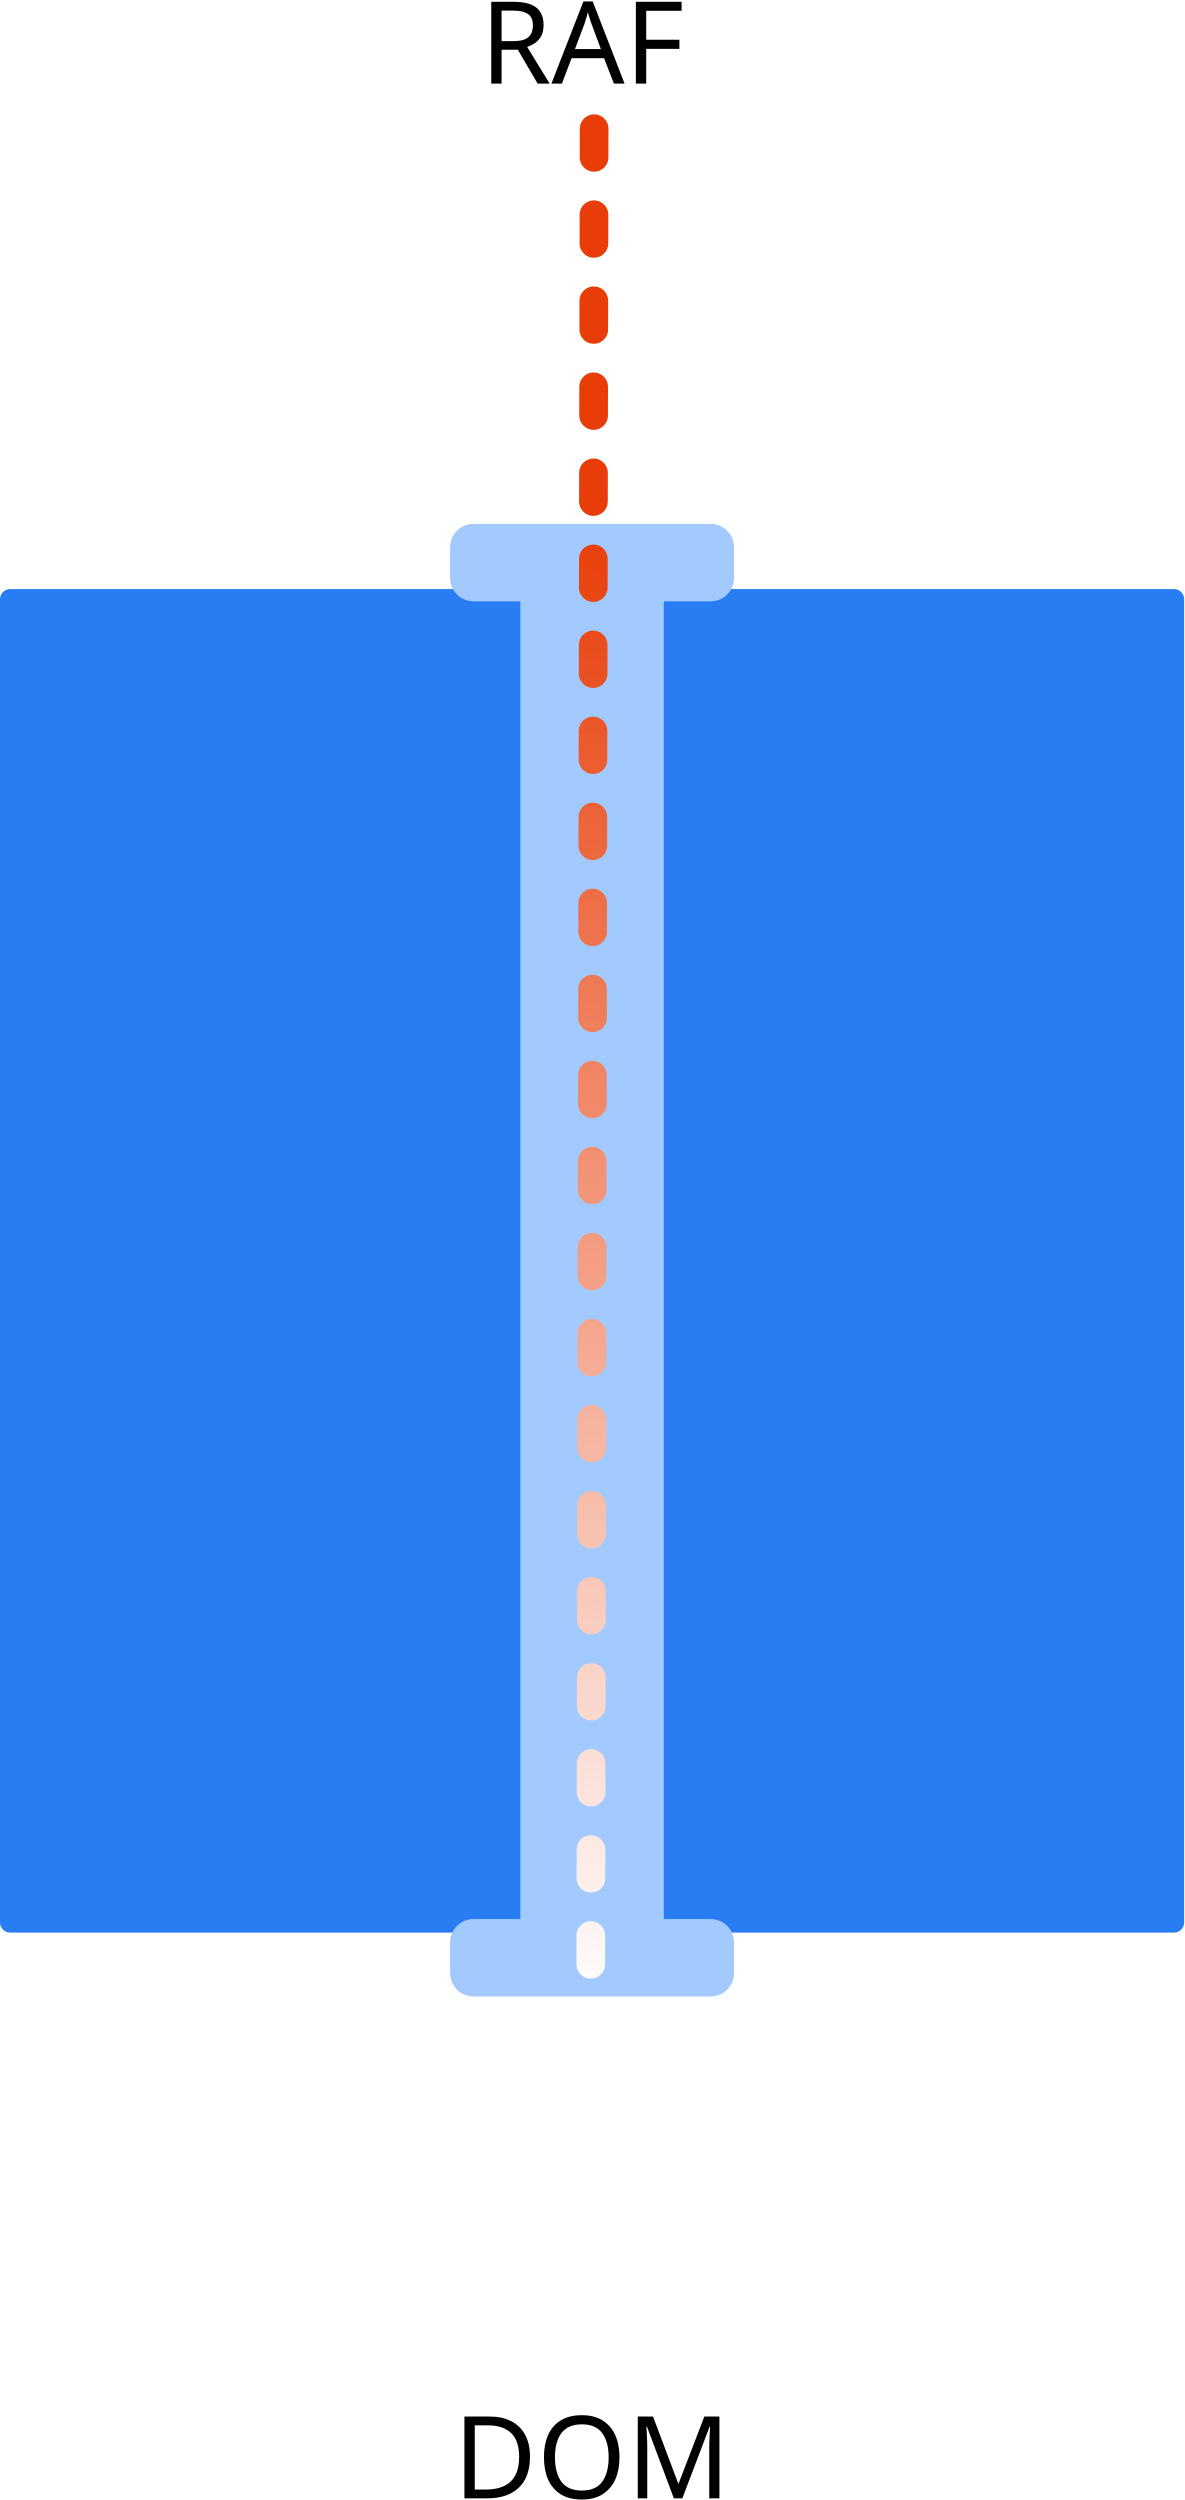
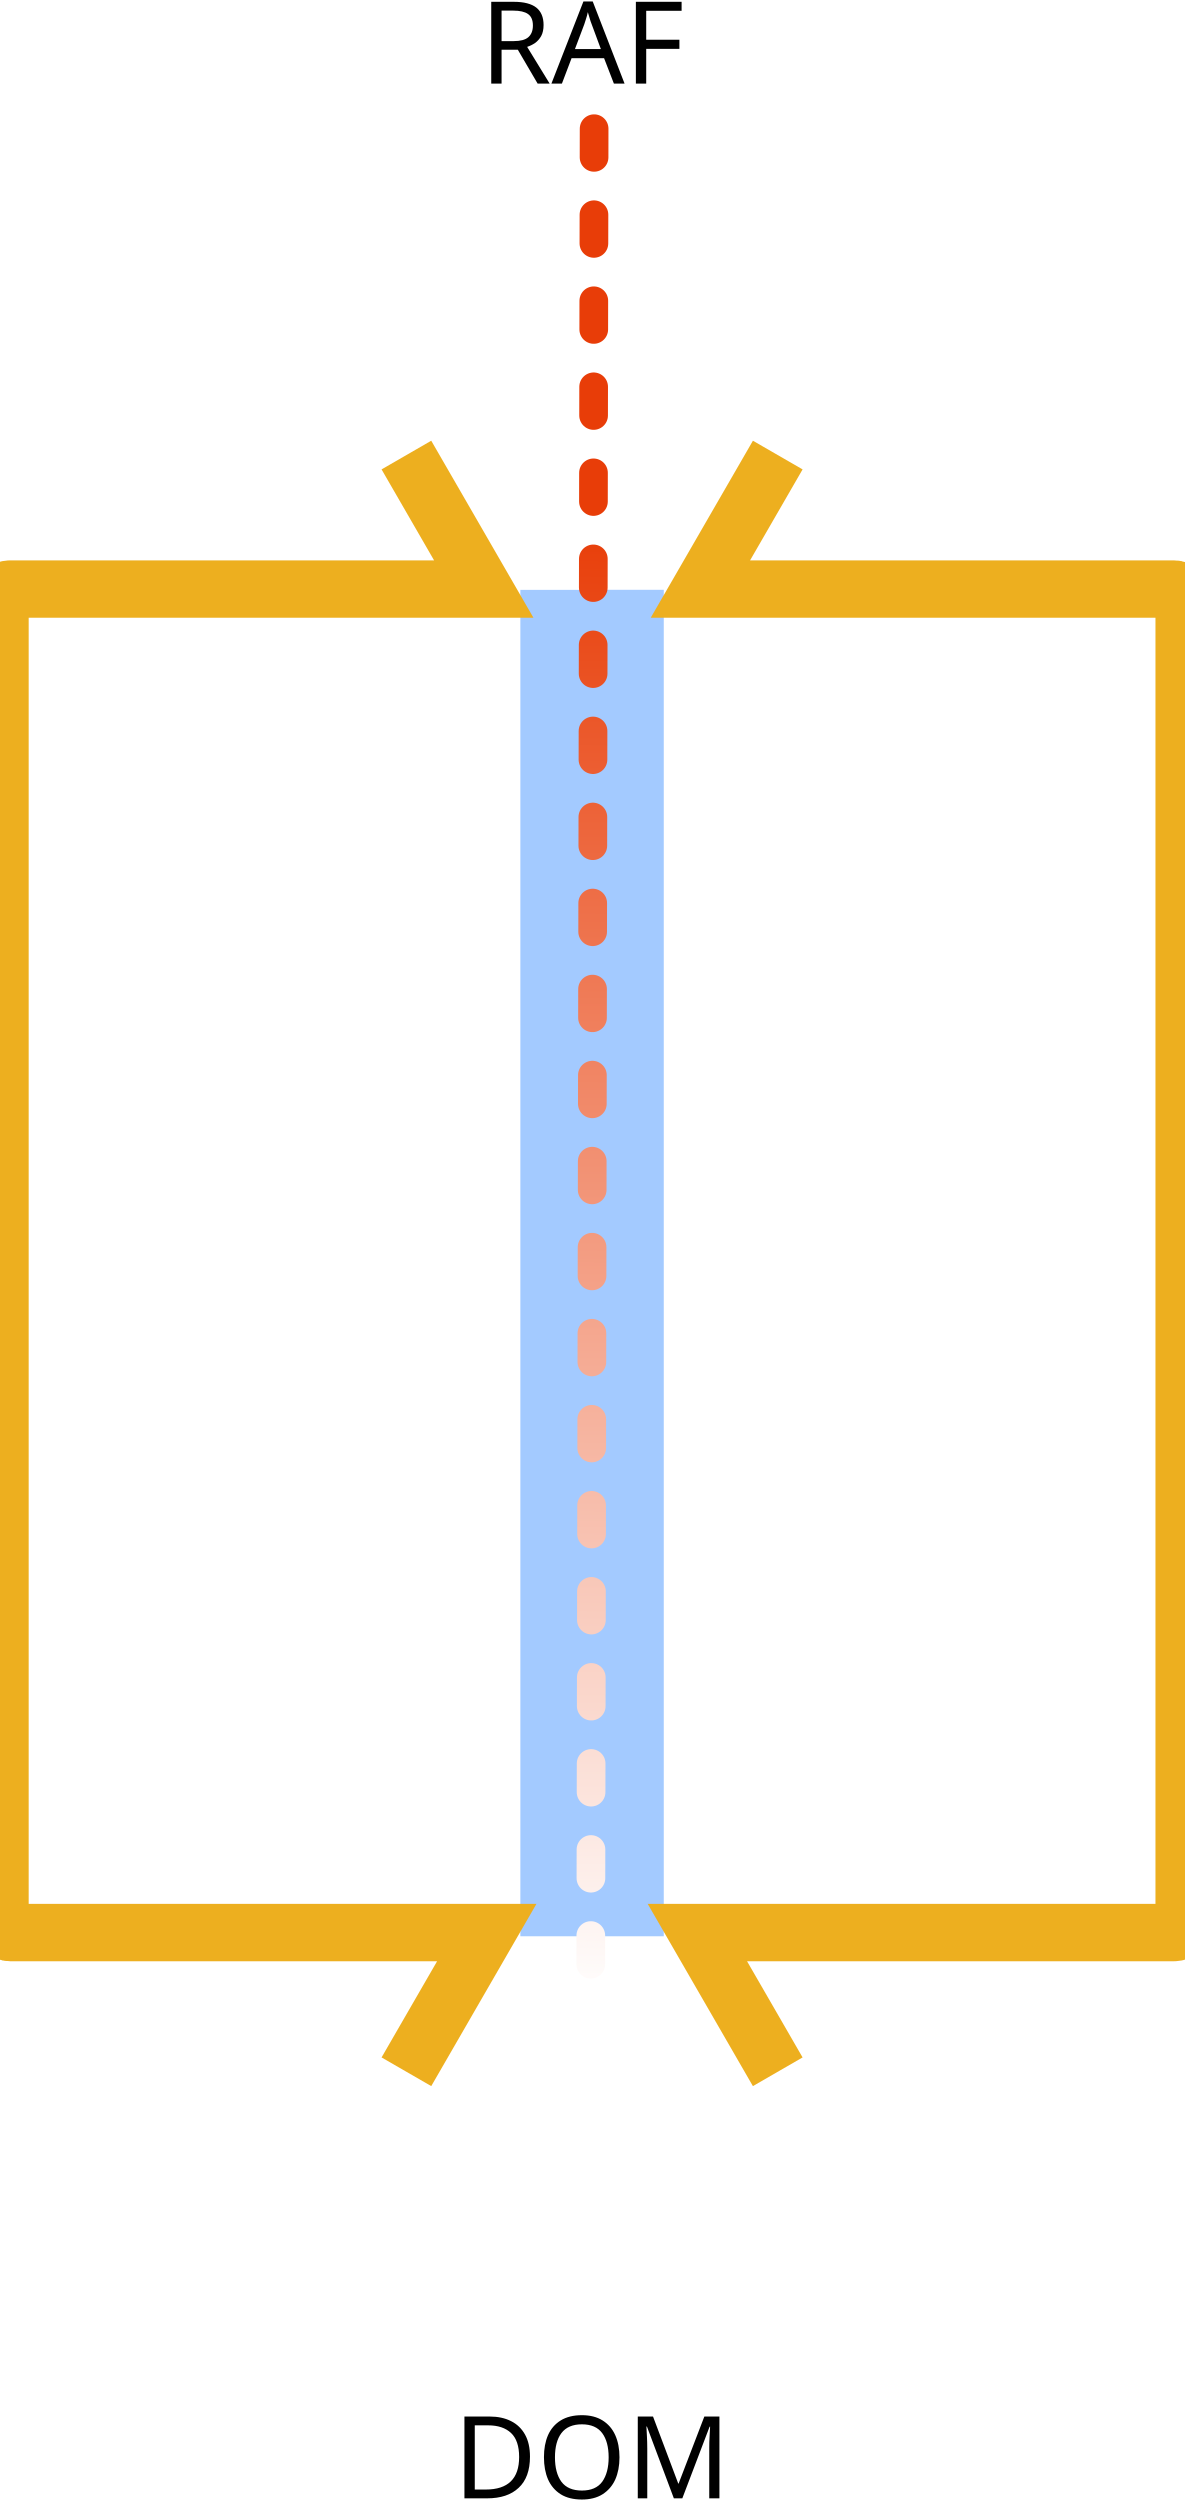
<svg xmlns="http://www.w3.org/2000/svg" xmlns:xlink="http://www.w3.org/1999/xlink" width="412.901" height="871.727" viewBox="0 0 109.247 230.644" id="svg4511">
  <defs id="defs4493">
    <linearGradient id="linearGradient4521">
      <stop offset="0" id="stop4517" stop-color="#e83d08" />
      <stop offset="1" id="stop4519" stop-color="#fff" />
    </linearGradient>
    <linearGradient xlink:href="#linearGradient4521" id="linearGradient4523" x1="233.703" y1="92.108" x2="232.732" y2="229.222" gradientUnits="userSpaceOnUse" />
  </defs>
  <g transform="translate(-170.273 -44.13)" id="g4509">
-     <rect class="appland" width="109.247" height="123.952" x="170.273" y="98.474" ry=".935" fill="#287df2" stroke-width=".555" id="rect4495" />
+     <path style="line-height:normal;font-variant-ligatures:normal;font-variant-position:normal;font-variant-caps:normal;font-variant-numeric:normal;font-variant-alternates:normal;font-feature-settings:normal;text-indent:0;text-align:start;text-decoration-line:none;text-decoration-style:solid;text-decoration-color:#000;text-transform:none;text-orientation:mixed;shape-padding:0;isolation:auto;mix-blend-mode:normal" d="M218.28 98.547v124.219h13.231V98.546z" font-weight="400" overflow="visible" id="path4501" color="#000" font-family="sans-serif" white-space="normal" fill="#a3caff" fill-rule="evenodd" stroke-width="13.229" />
+     <path d="M207.767 86.112l7.137 12.362h-43.696a.933.933 0 0 0-.935.935V221.49c0 .518.417.935.935.935h43.973l-7.414 12.842m34.259 0l-7.414-12.842h43.973a.933.933 0 0 0 .935-.935V99.41a.933.933 0 0 0-.935-.935H234.89l7.137-12.362" id="rect4495" fill="none" stroke="#edaf1f" stroke-width="5.292" />
    <text style="line-height:6.615px" x="214.561" y="51.845" font-weight="400" font-size="10.583" font-family="sans-serif" letter-spacing="0" word-spacing="0" stroke-width=".265" id="text4499">
      <tspan x="214.561" y="51.845" id="tspan4497">RAF</tspan>
    </text>
-     <path style="line-height:normal;font-variant-ligatures:normal;font-variant-position:normal;font-variant-caps:normal;font-variant-numeric:normal;font-variant-alternates:normal;font-feature-settings:normal;text-indent:0;text-align:start;text-decoration-line:none;text-decoration-style:solid;text-decoration-color:#000;text-transform:none;text-orientation:mixed;shape-padding:0;isolation:auto;mix-blend-mode:normal" d="M213.957 92.46a2.153 2.153 0 0 0-2.158 2.159v2.828c0 1.195.962 2.158 2.158 2.158h4.323v121.573h-4.323a2.153 2.153 0 0 0-2.158 2.158v2.827c0 1.196.962 2.159 2.158 2.159h21.878a2.154 2.154 0 0 0 2.158-2.159v-2.827a2.153 2.153 0 0 0-2.158-2.158h-4.324V99.605h4.324a2.153 2.153 0 0 0 2.158-2.158v-2.828a2.153 2.153 0 0 0-2.158-2.158z" color="#000" font-weight="400" font-family="sans-serif" white-space="normal" overflow="visible" fill="#a3caff" fill-rule="evenodd" stroke-width="13.229" id="path4501" />
    <path d="M225.085 56.002l-.378 206.98" class="stream raf-stream" stroke-miterlimit="10" id="path4503" fill="none" fill-rule="evenodd" stroke="url(#linearGradient4523)" stroke-width="2.646" stroke-linecap="round" stroke-dasharray="2.646,5.292" />
    <text y="274.624" x="212.09" style="line-height:6.615px" font-weight="400" font-size="10.583" font-family="sans-serif" letter-spacing="0" word-spacing="0" stroke-width=".265" id="text4507">
      <tspan y="274.624" x="212.09" id="tspan4505">DOM</tspan>
    </text>
  </g>
</svg>
